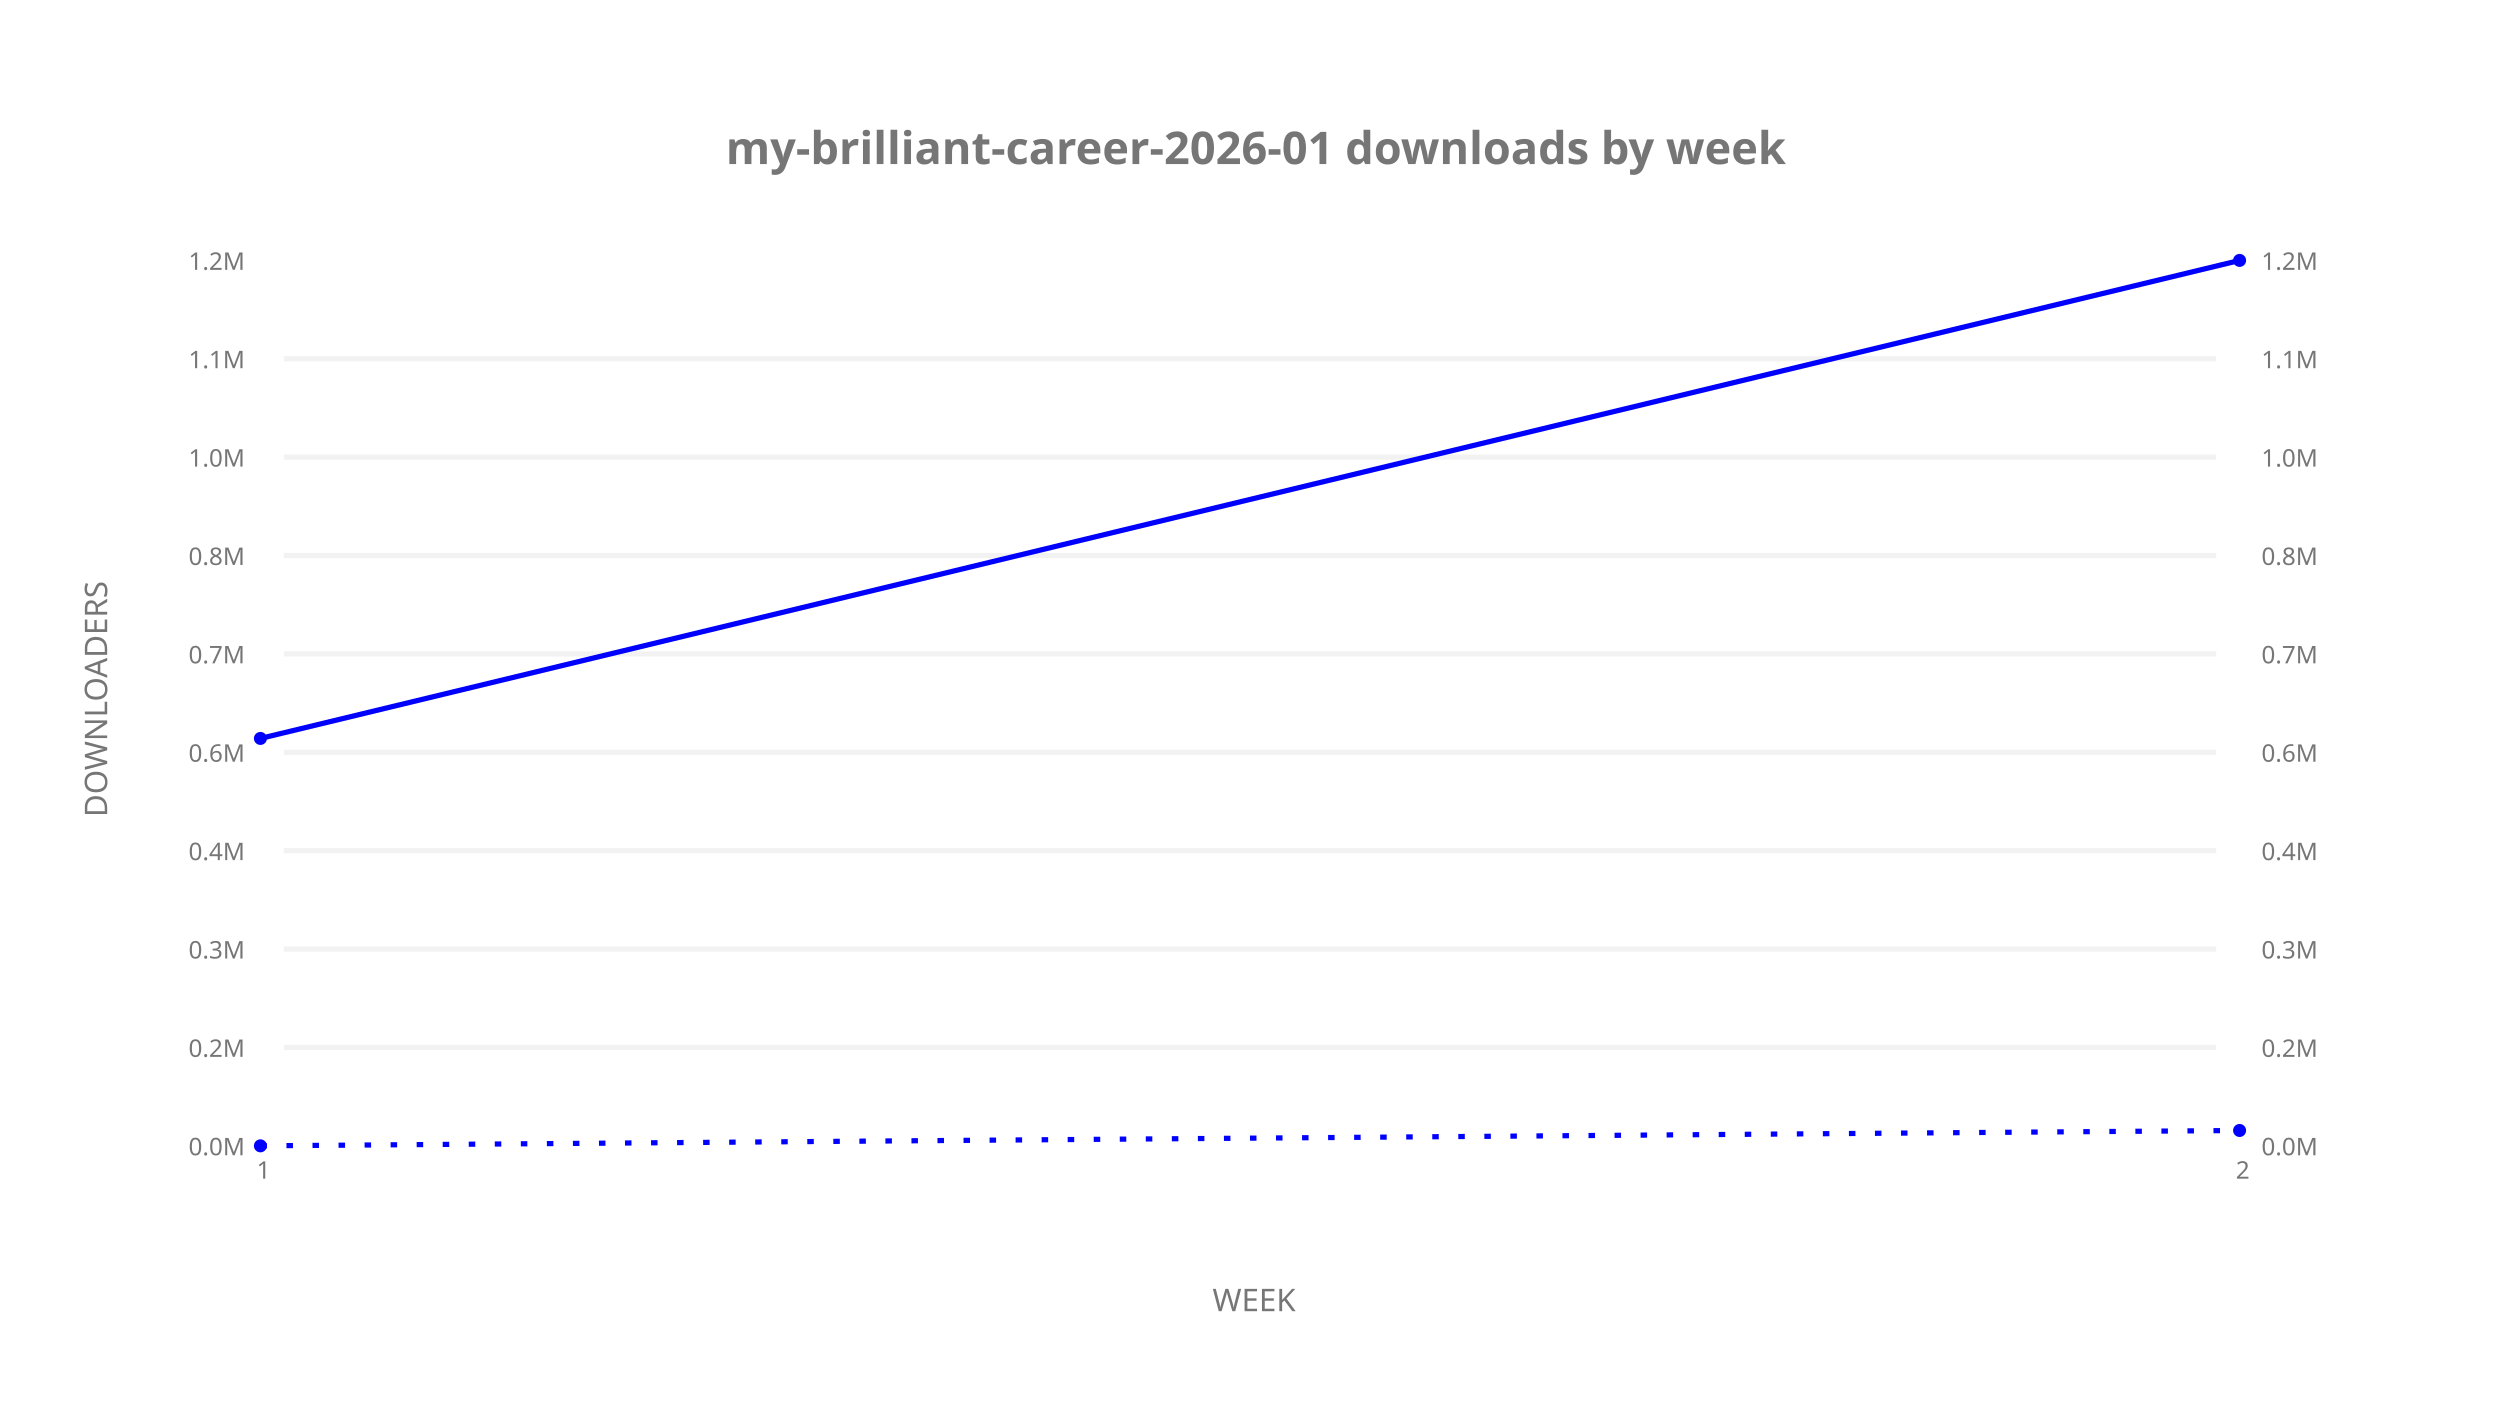
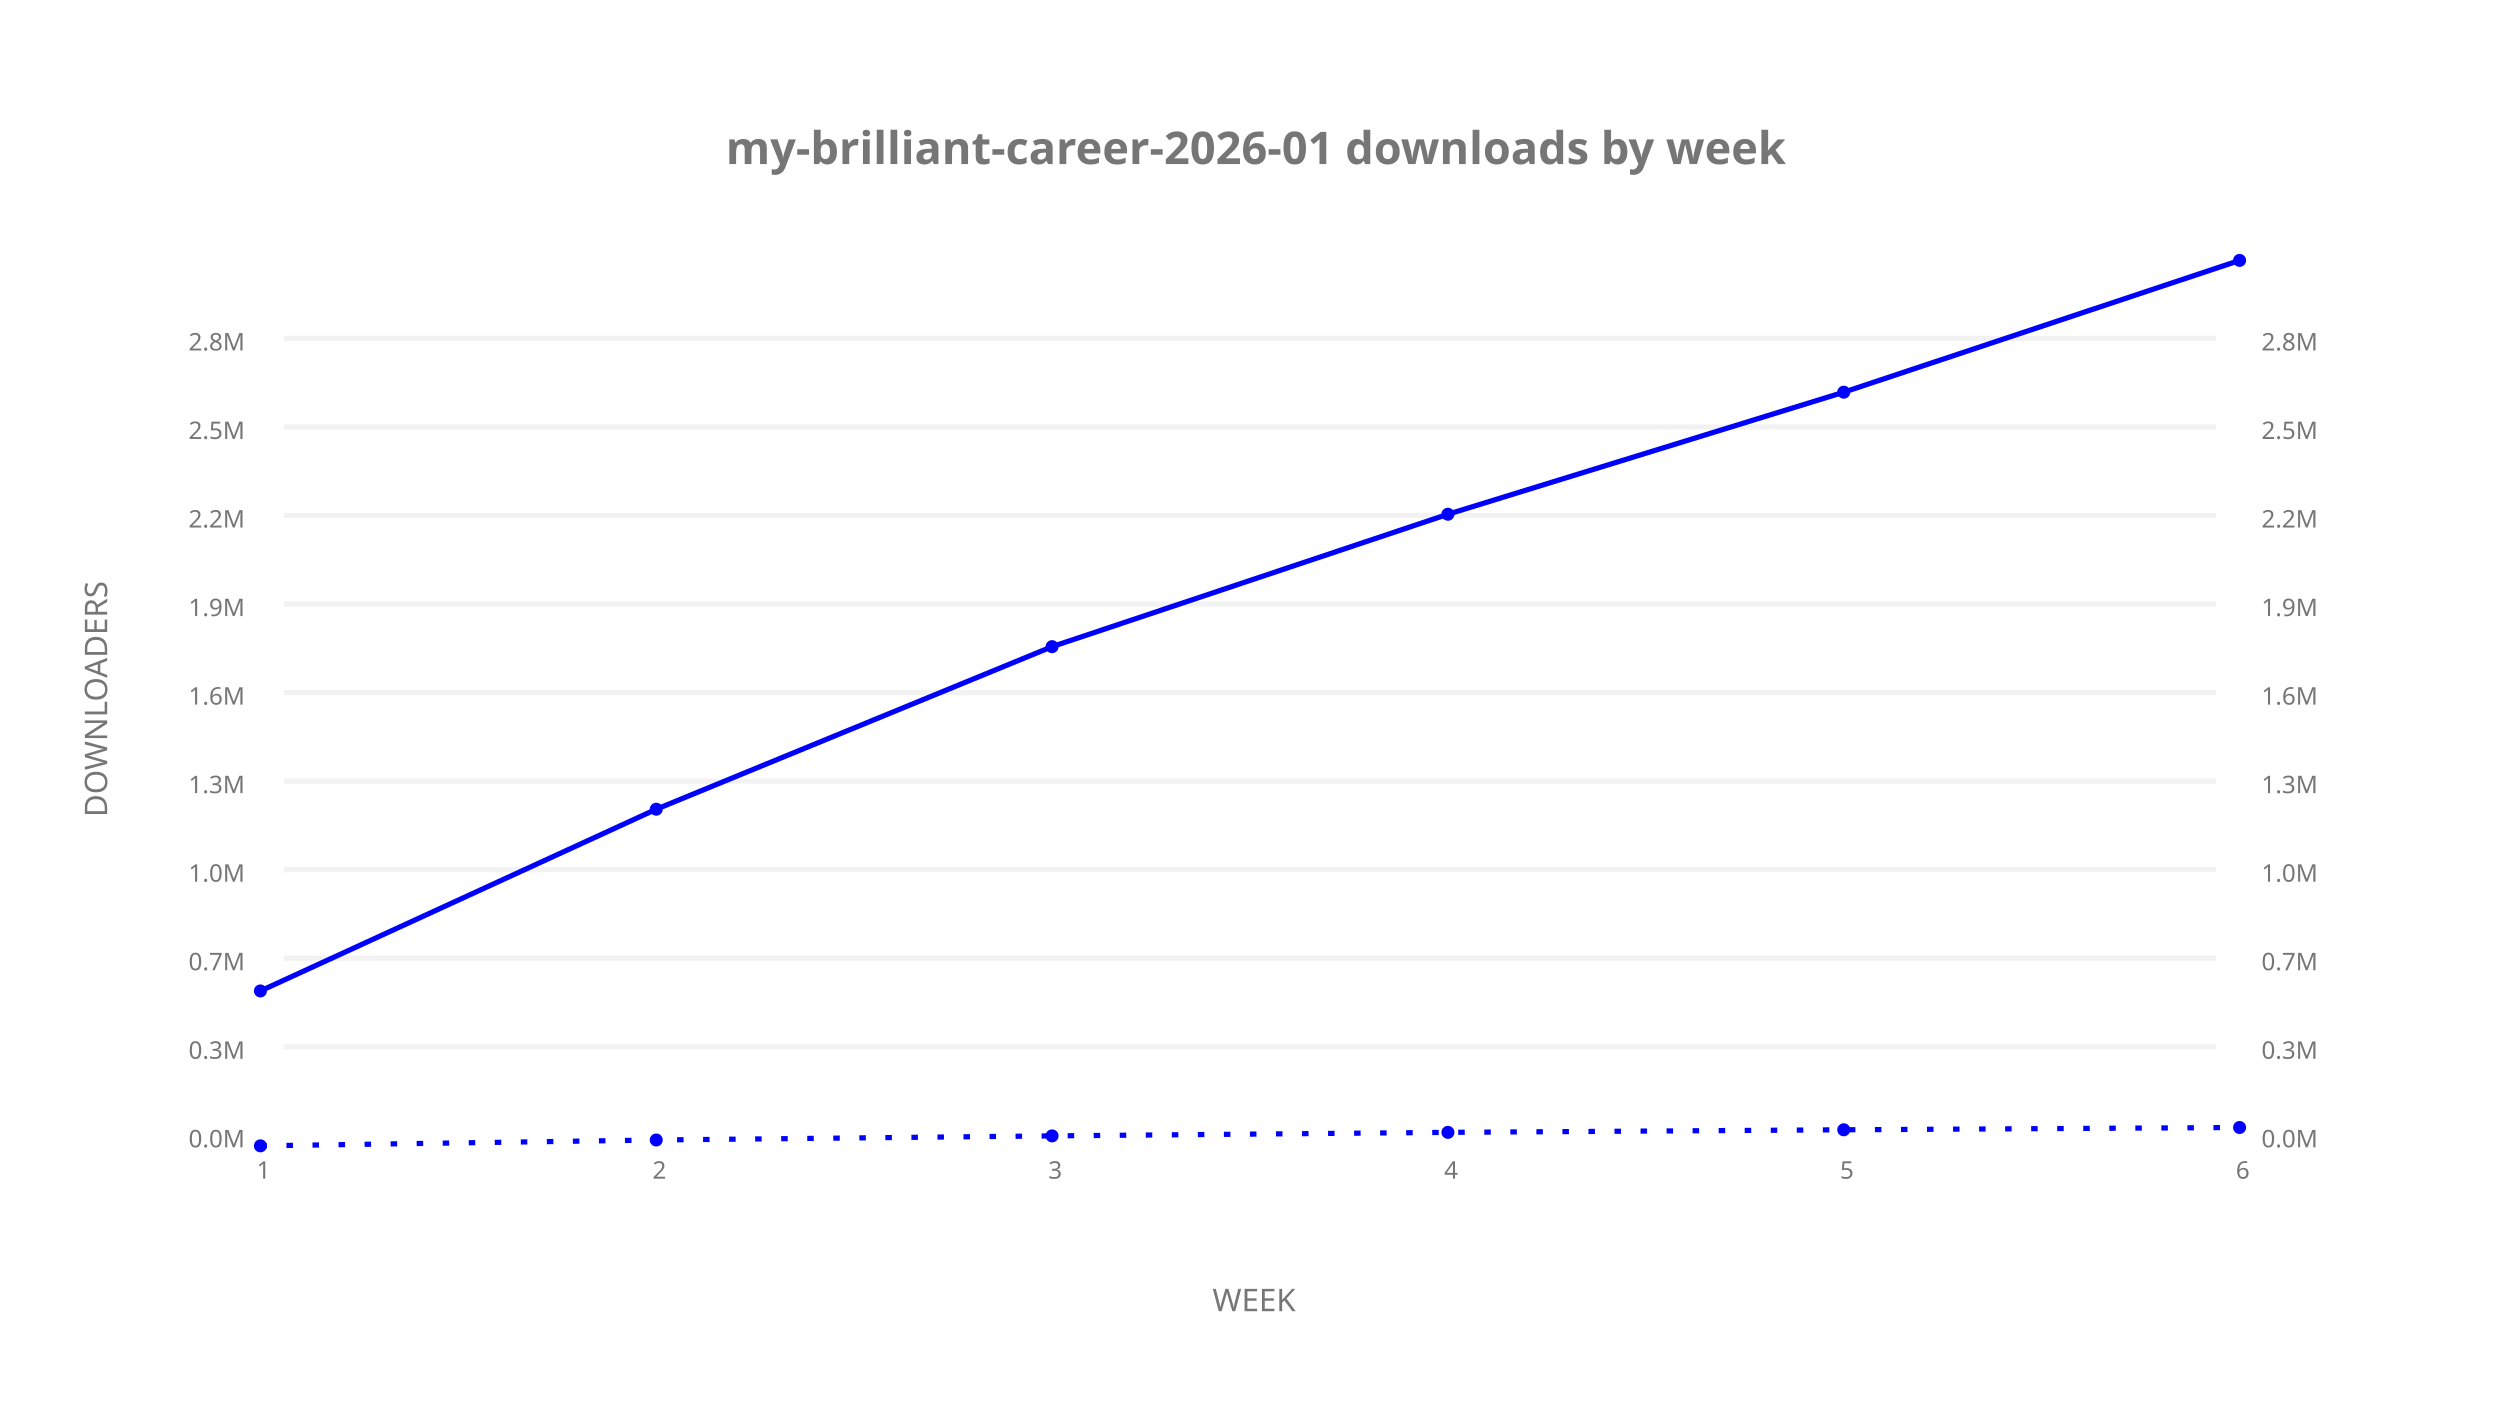
<svg xmlns="http://www.w3.org/2000/svg" xml:space="preserve" id="my-brilliant-career-2026-01-downloads-by-week-my-brilliant-career-2026-01-week" x="0px" y="0px" width="1920px" height="1080px" viewBox="0 0 1920 1080" enable-background="new 0 0 1920 1080" role="img">
  <g id="annotations">
    <text x="960" y="126" font-family="Atkinson Hyperlegible" font-size="26pt" text-anchor="middle" text-align="center" font-weight="600" font-style="normal" style="fill:rgb(118,118,118); fill-opacity:1; stroke:rgb(118,118,118); stroke-opacity:0; stroke-width:0.5"> my-brilliant-career-2026-01 downloads by week</text>
    <g id="axes-lines">
      <text x="960" y="1007" font-family="Atkinson Hyperlegible" font-size="18pt" text-anchor="middle" text-align="center" font-weight="500" font-style="normal" style="fill:rgb(118,118,118); fill-opacity:1; stroke:rgb(118,118,118); stroke-opacity:0; stroke-width:0.5"> WEEK</text>
      <text x="73" y="540" font-family="Atkinson Hyperlegible" font-size="18pt" text-anchor="middle" text-align="center" dominant-baseline="central" font-weight="500" font-style="normal" style="fill:rgb(118,118,118); fill-opacity:1; stroke:rgb(118,118,118); stroke-opacity:0; stroke-width:0.5" transform="rotate(-90,73,540)"> DOWNLOADERS</text>
    </g>
    <g id="tic-y-label-lines">
-       <line x1="218" y1="804.444" x2="1702" y2="804.444" style="fill:rgb(0,0,255); fill-opacity:0; stroke:rgb(242,242,242); stroke-opacity:1; stroke-width:4" />
-       <line x1="218" y1="728.889" x2="1702" y2="728.889" style="fill:rgb(0,0,255); fill-opacity:0; stroke:rgb(242,242,242); stroke-opacity:1; stroke-width:4" />
-       <line x1="218" y1="653.333" x2="1702" y2="653.333" style="fill:rgb(0,0,255); fill-opacity:0; stroke:rgb(242,242,242); stroke-opacity:1; stroke-width:4" />
-       <line x1="218" y1="577.778" x2="1702" y2="577.778" style="fill:rgb(0,0,255); fill-opacity:0; stroke:rgb(242,242,242); stroke-opacity:1; stroke-width:4" />
-       <line x1="218" y1="502.222" x2="1702" y2="502.222" style="fill:rgb(0,0,255); fill-opacity:0; stroke:rgb(242,242,242); stroke-opacity:1; stroke-width:4" />
-       <line x1="218" y1="426.667" x2="1702" y2="426.667" style="fill:rgb(0,0,255); fill-opacity:0; stroke:rgb(242,242,242); stroke-opacity:1; stroke-width:4" />
-       <line x1="218" y1="351.111" x2="1702" y2="351.111" style="fill:rgb(0,0,255); fill-opacity:0; stroke:rgb(242,242,242); stroke-opacity:1; stroke-width:4" />
-       <line x1="218" y1="275.556" x2="1702" y2="275.556" style="fill:rgb(0,0,255); fill-opacity:0; stroke:rgb(242,242,242); stroke-opacity:1; stroke-width:4" />
+       <line x1="218" y1="803.902" x2="1702" y2="803.902" style="fill:rgb(0,0,255); fill-opacity:0; stroke:rgb(242,242,242); stroke-opacity:1; stroke-width:4" />
+       <line x1="218" y1="735.902" x2="1702" y2="735.902" style="fill:rgb(0,0,255); fill-opacity:0; stroke:rgb(242,242,242); stroke-opacity:1; stroke-width:4" />
+       <line x1="218" y1="667.902" x2="1702" y2="667.902" style="fill:rgb(0,0,255); fill-opacity:0; stroke:rgb(242,242,242); stroke-opacity:1; stroke-width:4" />
+       <line x1="218" y1="599.902" x2="1702" y2="599.902" style="fill:rgb(0,0,255); fill-opacity:0; stroke:rgb(242,242,242); stroke-opacity:1; stroke-width:4" />
+       <line x1="218" y1="531.902" x2="1702" y2="531.902" style="fill:rgb(0,0,255); fill-opacity:0; stroke:rgb(242,242,242); stroke-opacity:1; stroke-width:4" />
+       <line x1="218" y1="463.902" x2="1702" y2="463.902" style="fill:rgb(0,0,255); fill-opacity:0; stroke:rgb(242,242,242); stroke-opacity:1; stroke-width:4" />
+       <line x1="218" y1="395.902" x2="1702" y2="395.902" style="fill:rgb(0,0,255); fill-opacity:0; stroke:rgb(242,242,242); stroke-opacity:1; stroke-width:4" />
+       <line x1="218" y1="327.902" x2="1702" y2="327.902" style="fill:rgb(0,0,255); fill-opacity:0; stroke:rgb(242,242,242); stroke-opacity:1; stroke-width:4" />
+       <line x1="218" y1="259.902" x2="1702" y2="259.902" style="fill:rgb(0,0,255); fill-opacity:0; stroke:rgb(242,242,242); stroke-opacity:1; stroke-width:4" />
    </g>
    <g id="tic-x-labels">
      <text x="200" y="898" font-family="Atkinson Hyperlegible" font-size="14pt" text-anchor="middle" text-align="center" dominant-baseline="central" font-weight="400" font-style="normal" style="fill:rgb(118,118,118); fill-opacity:1; stroke:rgb(118,118,118); stroke-opacity:0; stroke-width:0.5"> 1</text>
-       <text x="1720" y="898" font-family="Atkinson Hyperlegible" font-size="14pt" text-anchor="middle" text-align="center" dominant-baseline="central" font-weight="400" font-style="normal" style="fill:rgb(118,118,118); fill-opacity:1; stroke:rgb(118,118,118); stroke-opacity:0; stroke-width:0.5"> 2</text>
+       <text x="504" y="898" font-family="Atkinson Hyperlegible" font-size="14pt" text-anchor="middle" text-align="center" dominant-baseline="central" font-weight="400" font-style="normal" style="fill:rgb(118,118,118); fill-opacity:1; stroke:rgb(118,118,118); stroke-opacity:0; stroke-width:0.5"> 2</text>
+       <text x="808" y="898" font-family="Atkinson Hyperlegible" font-size="14pt" text-anchor="middle" text-align="center" dominant-baseline="central" font-weight="400" font-style="normal" style="fill:rgb(118,118,118); fill-opacity:1; stroke:rgb(118,118,118); stroke-opacity:0; stroke-width:0.5"> 3</text>
+       <text x="1112" y="898" font-family="Atkinson Hyperlegible" font-size="14pt" text-anchor="middle" text-align="center" dominant-baseline="central" font-weight="400" font-style="normal" style="fill:rgb(118,118,118); fill-opacity:1; stroke:rgb(118,118,118); stroke-opacity:0; stroke-width:0.5"> 4</text>
+       <text x="1416" y="898" font-family="Atkinson Hyperlegible" font-size="14pt" text-anchor="middle" text-align="center" dominant-baseline="central" font-weight="400" font-style="normal" style="fill:rgb(118,118,118); fill-opacity:1; stroke:rgb(118,118,118); stroke-opacity:0; stroke-width:0.5"> 5</text>
+       <text x="1720" y="898" font-family="Atkinson Hyperlegible" font-size="14pt" text-anchor="middle" text-align="center" dominant-baseline="central" font-weight="400" font-style="normal" style="fill:rgb(118,118,118); fill-opacity:1; stroke:rgb(118,118,118); stroke-opacity:0; stroke-width:0.5"> 6</text>
    </g>
    <g id="tic-y-labels">
-       <text x="164" y="880" font-family="Atkinson Hyperlegible" font-size="14pt" text-anchor="middle" text-align="center" dominant-baseline="central" font-weight="400" font-style="normal" style="fill:rgb(118,118,118); fill-opacity:1; stroke:rgb(118,118,118); stroke-opacity:0; stroke-width:0.5"> 0.0M</text>
-       <text x="1756" y="880" font-family="Atkinson Hyperlegible" font-size="14pt" text-anchor="middle" text-align="center" dominant-baseline="central" font-weight="400" font-style="normal" style="fill:rgb(118,118,118); fill-opacity:1; stroke:rgb(118,118,118); stroke-opacity:0; stroke-width:0.5"> 0.0M</text>
-       <text x="164" y="804.444" font-family="Atkinson Hyperlegible" font-size="14pt" text-anchor="middle" text-align="center" dominant-baseline="central" font-weight="400" font-style="normal" style="fill:rgb(118,118,118); fill-opacity:1; stroke:rgb(118,118,118); stroke-opacity:0; stroke-width:0.5"> 0.2M</text>
-       <text x="1756" y="804.444" font-family="Atkinson Hyperlegible" font-size="14pt" text-anchor="middle" text-align="center" dominant-baseline="central" font-weight="400" font-style="normal" style="fill:rgb(118,118,118); fill-opacity:1; stroke:rgb(118,118,118); stroke-opacity:0; stroke-width:0.5"> 0.2M</text>
-       <text x="164" y="728.889" font-family="Atkinson Hyperlegible" font-size="14pt" text-anchor="middle" text-align="center" dominant-baseline="central" font-weight="400" font-style="normal" style="fill:rgb(118,118,118); fill-opacity:1; stroke:rgb(118,118,118); stroke-opacity:0; stroke-width:0.5"> 0.3M</text>
-       <text x="1756" y="728.889" font-family="Atkinson Hyperlegible" font-size="14pt" text-anchor="middle" text-align="center" dominant-baseline="central" font-weight="400" font-style="normal" style="fill:rgb(118,118,118); fill-opacity:1; stroke:rgb(118,118,118); stroke-opacity:0; stroke-width:0.5"> 0.3M</text>
-       <text x="164" y="653.333" font-family="Atkinson Hyperlegible" font-size="14pt" text-anchor="middle" text-align="center" dominant-baseline="central" font-weight="400" font-style="normal" style="fill:rgb(118,118,118); fill-opacity:1; stroke:rgb(118,118,118); stroke-opacity:0; stroke-width:0.5"> 0.4M</text>
-       <text x="1756" y="653.333" font-family="Atkinson Hyperlegible" font-size="14pt" text-anchor="middle" text-align="center" dominant-baseline="central" font-weight="400" font-style="normal" style="fill:rgb(118,118,118); fill-opacity:1; stroke:rgb(118,118,118); stroke-opacity:0; stroke-width:0.5"> 0.4M</text>
-       <text x="164" y="577.778" font-family="Atkinson Hyperlegible" font-size="14pt" text-anchor="middle" text-align="center" dominant-baseline="central" font-weight="400" font-style="normal" style="fill:rgb(118,118,118); fill-opacity:1; stroke:rgb(118,118,118); stroke-opacity:0; stroke-width:0.5"> 0.6M</text>
-       <text x="1756" y="577.778" font-family="Atkinson Hyperlegible" font-size="14pt" text-anchor="middle" text-align="center" dominant-baseline="central" font-weight="400" font-style="normal" style="fill:rgb(118,118,118); fill-opacity:1; stroke:rgb(118,118,118); stroke-opacity:0; stroke-width:0.5"> 0.6M</text>
-       <text x="164" y="502.222" font-family="Atkinson Hyperlegible" font-size="14pt" text-anchor="middle" text-align="center" dominant-baseline="central" font-weight="400" font-style="normal" style="fill:rgb(118,118,118); fill-opacity:1; stroke:rgb(118,118,118); stroke-opacity:0; stroke-width:0.5"> 0.7M</text>
-       <text x="1756" y="502.222" font-family="Atkinson Hyperlegible" font-size="14pt" text-anchor="middle" text-align="center" dominant-baseline="central" font-weight="400" font-style="normal" style="fill:rgb(118,118,118); fill-opacity:1; stroke:rgb(118,118,118); stroke-opacity:0; stroke-width:0.5"> 0.7M</text>
-       <text x="164" y="426.667" font-family="Atkinson Hyperlegible" font-size="14pt" text-anchor="middle" text-align="center" dominant-baseline="central" font-weight="400" font-style="normal" style="fill:rgb(118,118,118); fill-opacity:1; stroke:rgb(118,118,118); stroke-opacity:0; stroke-width:0.5"> 0.8M</text>
-       <text x="1756" y="426.667" font-family="Atkinson Hyperlegible" font-size="14pt" text-anchor="middle" text-align="center" dominant-baseline="central" font-weight="400" font-style="normal" style="fill:rgb(118,118,118); fill-opacity:1; stroke:rgb(118,118,118); stroke-opacity:0; stroke-width:0.5"> 0.8M</text>
-       <text x="164" y="351.111" font-family="Atkinson Hyperlegible" font-size="14pt" text-anchor="middle" text-align="center" dominant-baseline="central" font-weight="400" font-style="normal" style="fill:rgb(118,118,118); fill-opacity:1; stroke:rgb(118,118,118); stroke-opacity:0; stroke-width:0.5"> 1.0M</text>
-       <text x="1756" y="351.111" font-family="Atkinson Hyperlegible" font-size="14pt" text-anchor="middle" text-align="center" dominant-baseline="central" font-weight="400" font-style="normal" style="fill:rgb(118,118,118); fill-opacity:1; stroke:rgb(118,118,118); stroke-opacity:0; stroke-width:0.5"> 1.0M</text>
-       <text x="164" y="275.556" font-family="Atkinson Hyperlegible" font-size="14pt" text-anchor="middle" text-align="center" dominant-baseline="central" font-weight="400" font-style="normal" style="fill:rgb(118,118,118); fill-opacity:1; stroke:rgb(118,118,118); stroke-opacity:0; stroke-width:0.5"> 1.1M</text>
-       <text x="1756" y="275.556" font-family="Atkinson Hyperlegible" font-size="14pt" text-anchor="middle" text-align="center" dominant-baseline="central" font-weight="400" font-style="normal" style="fill:rgb(118,118,118); fill-opacity:1; stroke:rgb(118,118,118); stroke-opacity:0; stroke-width:0.5"> 1.1M</text>
-       <text x="164" y="200" font-family="Atkinson Hyperlegible" font-size="14pt" text-anchor="middle" text-align="center" dominant-baseline="central" font-weight="400" font-style="normal" style="fill:rgb(118,118,118); fill-opacity:1; stroke:rgb(118,118,118); stroke-opacity:0; stroke-width:0.5"> 1.2M</text>
-       <text x="1756" y="200" font-family="Atkinson Hyperlegible" font-size="14pt" text-anchor="middle" text-align="center" dominant-baseline="central" font-weight="400" font-style="normal" style="fill:rgb(118,118,118); fill-opacity:1; stroke:rgb(118,118,118); stroke-opacity:0; stroke-width:0.5"> 1.2M</text>
+       <text x="164" y="873.902" font-family="Atkinson Hyperlegible" font-size="14pt" text-anchor="middle" text-align="center" dominant-baseline="central" font-weight="400" font-style="normal" style="fill:rgb(118,118,118); fill-opacity:1; stroke:rgb(118,118,118); stroke-opacity:0; stroke-width:0.5"> 0.0M</text>
+       <text x="1756" y="873.902" font-family="Atkinson Hyperlegible" font-size="14pt" text-anchor="middle" text-align="center" dominant-baseline="central" font-weight="400" font-style="normal" style="fill:rgb(118,118,118); fill-opacity:1; stroke:rgb(118,118,118); stroke-opacity:0; stroke-width:0.5"> 0.0M</text>
+       <text x="164" y="805.902" font-family="Atkinson Hyperlegible" font-size="14pt" text-anchor="middle" text-align="center" dominant-baseline="central" font-weight="400" font-style="normal" style="fill:rgb(118,118,118); fill-opacity:1; stroke:rgb(118,118,118); stroke-opacity:0; stroke-width:0.5"> 0.3M</text>
+       <text x="1756" y="805.902" font-family="Atkinson Hyperlegible" font-size="14pt" text-anchor="middle" text-align="center" dominant-baseline="central" font-weight="400" font-style="normal" style="fill:rgb(118,118,118); fill-opacity:1; stroke:rgb(118,118,118); stroke-opacity:0; stroke-width:0.5"> 0.3M</text>
+       <text x="164" y="737.902" font-family="Atkinson Hyperlegible" font-size="14pt" text-anchor="middle" text-align="center" dominant-baseline="central" font-weight="400" font-style="normal" style="fill:rgb(118,118,118); fill-opacity:1; stroke:rgb(118,118,118); stroke-opacity:0; stroke-width:0.5"> 0.7M</text>
+       <text x="1756" y="737.902" font-family="Atkinson Hyperlegible" font-size="14pt" text-anchor="middle" text-align="center" dominant-baseline="central" font-weight="400" font-style="normal" style="fill:rgb(118,118,118); fill-opacity:1; stroke:rgb(118,118,118); stroke-opacity:0; stroke-width:0.5"> 0.7M</text>
+       <text x="164" y="669.902" font-family="Atkinson Hyperlegible" font-size="14pt" text-anchor="middle" text-align="center" dominant-baseline="central" font-weight="400" font-style="normal" style="fill:rgb(118,118,118); fill-opacity:1; stroke:rgb(118,118,118); stroke-opacity:0; stroke-width:0.5"> 1.0M</text>
+       <text x="1756" y="669.902" font-family="Atkinson Hyperlegible" font-size="14pt" text-anchor="middle" text-align="center" dominant-baseline="central" font-weight="400" font-style="normal" style="fill:rgb(118,118,118); fill-opacity:1; stroke:rgb(118,118,118); stroke-opacity:0; stroke-width:0.5"> 1.0M</text>
+       <text x="164" y="601.902" font-family="Atkinson Hyperlegible" font-size="14pt" text-anchor="middle" text-align="center" dominant-baseline="central" font-weight="400" font-style="normal" style="fill:rgb(118,118,118); fill-opacity:1; stroke:rgb(118,118,118); stroke-opacity:0; stroke-width:0.5"> 1.3M</text>
+       <text x="1756" y="601.902" font-family="Atkinson Hyperlegible" font-size="14pt" text-anchor="middle" text-align="center" dominant-baseline="central" font-weight="400" font-style="normal" style="fill:rgb(118,118,118); fill-opacity:1; stroke:rgb(118,118,118); stroke-opacity:0; stroke-width:0.5"> 1.3M</text>
+       <text x="164" y="533.902" font-family="Atkinson Hyperlegible" font-size="14pt" text-anchor="middle" text-align="center" dominant-baseline="central" font-weight="400" font-style="normal" style="fill:rgb(118,118,118); fill-opacity:1; stroke:rgb(118,118,118); stroke-opacity:0; stroke-width:0.5"> 1.6M</text>
+       <text x="1756" y="533.902" font-family="Atkinson Hyperlegible" font-size="14pt" text-anchor="middle" text-align="center" dominant-baseline="central" font-weight="400" font-style="normal" style="fill:rgb(118,118,118); fill-opacity:1; stroke:rgb(118,118,118); stroke-opacity:0; stroke-width:0.5"> 1.6M</text>
+       <text x="164" y="465.902" font-family="Atkinson Hyperlegible" font-size="14pt" text-anchor="middle" text-align="center" dominant-baseline="central" font-weight="400" font-style="normal" style="fill:rgb(118,118,118); fill-opacity:1; stroke:rgb(118,118,118); stroke-opacity:0; stroke-width:0.5"> 1.9M</text>
+       <text x="1756" y="465.902" font-family="Atkinson Hyperlegible" font-size="14pt" text-anchor="middle" text-align="center" dominant-baseline="central" font-weight="400" font-style="normal" style="fill:rgb(118,118,118); fill-opacity:1; stroke:rgb(118,118,118); stroke-opacity:0; stroke-width:0.5"> 1.9M</text>
+       <text x="164" y="397.902" font-family="Atkinson Hyperlegible" font-size="14pt" text-anchor="middle" text-align="center" dominant-baseline="central" font-weight="400" font-style="normal" style="fill:rgb(118,118,118); fill-opacity:1; stroke:rgb(118,118,118); stroke-opacity:0; stroke-width:0.5"> 2.2M</text>
+       <text x="1756" y="397.902" font-family="Atkinson Hyperlegible" font-size="14pt" text-anchor="middle" text-align="center" dominant-baseline="central" font-weight="400" font-style="normal" style="fill:rgb(118,118,118); fill-opacity:1; stroke:rgb(118,118,118); stroke-opacity:0; stroke-width:0.5"> 2.2M</text>
+       <text x="164" y="329.902" font-family="Atkinson Hyperlegible" font-size="14pt" text-anchor="middle" text-align="center" dominant-baseline="central" font-weight="400" font-style="normal" style="fill:rgb(118,118,118); fill-opacity:1; stroke:rgb(118,118,118); stroke-opacity:0; stroke-width:0.5"> 2.5M</text>
+       <text x="1756" y="329.902" font-family="Atkinson Hyperlegible" font-size="14pt" text-anchor="middle" text-align="center" dominant-baseline="central" font-weight="400" font-style="normal" style="fill:rgb(118,118,118); fill-opacity:1; stroke:rgb(118,118,118); stroke-opacity:0; stroke-width:0.5"> 2.5M</text>
+       <text x="164" y="261.902" font-family="Atkinson Hyperlegible" font-size="14pt" text-anchor="middle" text-align="center" dominant-baseline="central" font-weight="400" font-style="normal" style="fill:rgb(118,118,118); fill-opacity:1; stroke:rgb(118,118,118); stroke-opacity:0; stroke-width:0.5"> 2.8M</text>
+       <text x="1756" y="261.902" font-family="Atkinson Hyperlegible" font-size="14pt" text-anchor="middle" text-align="center" dominant-baseline="central" font-weight="400" font-style="normal" style="fill:rgb(118,118,118); fill-opacity:1; stroke:rgb(118,118,118); stroke-opacity:0; stroke-width:0.5"> 2.8M</text>
    </g>
  </g>
  <g id="polyline-my-brilliant-career-2026-01 downloads by week">
-     <polyline points="200,567.118 1720,200 " style="fill:rgb(0,0,255); fill-opacity:0; stroke:rgb(0,0,255); stroke-opacity:1; stroke-width:4" />
+     <polyline points="200,761.047 504,621.475 808,496.62 1112,394.939 1416,301.201 1720,200 " style="fill:rgb(0,0,255); fill-opacity:0; stroke:rgb(0,0,255); stroke-opacity:1; stroke-width:4" />
  </g>
  <g id="markers-my-brilliant-career-2026-01 downloads by week">
-     <circle cx="200" cy="567.118" r="5" style="fill:rgb(0,0,255); fill-opacity:1; stroke:rgb(0,0,255); stroke-opacity:0; stroke-width:4">
+     <circle cx="200" cy="761.047" r="5" style="fill:rgb(0,0,255); fill-opacity:1; stroke:rgb(0,0,255); stroke-opacity:0; stroke-width:4">
+ </circle>
+     <circle cx="504" cy="621.475" r="5" style="fill:rgb(0,0,255); fill-opacity:1; stroke:rgb(0,0,255); stroke-opacity:0; stroke-width:4">
+ </circle>
+     <circle cx="808" cy="496.62" r="5" style="fill:rgb(0,0,255); fill-opacity:1; stroke:rgb(0,0,255); stroke-opacity:0; stroke-width:4">
+ </circle>
+     <circle cx="1112" cy="394.939" r="5" style="fill:rgb(0,0,255); fill-opacity:1; stroke:rgb(0,0,255); stroke-opacity:0; stroke-width:4">
+ </circle>
+     <circle cx="1416" cy="301.201" r="5" style="fill:rgb(0,0,255); fill-opacity:1; stroke:rgb(0,0,255); stroke-opacity:0; stroke-width:4">
</circle>
    <circle cx="1720" cy="200" r="5" style="fill:rgb(0,0,255); fill-opacity:1; stroke:rgb(0,0,255); stroke-opacity:0; stroke-width:4">
</circle>
  </g>
  <g id="polyline-my-brilliant-career-2026-01 downloads by week uploaders">
-     <polyline points="200,880 1720,868.209 " stroke-dasharray="5 15" style="fill:rgb(0,0,255); fill-opacity:0; stroke:rgb(0,0,255); stroke-opacity:1; stroke-width:4" />
+     <polyline points="200,880 504,875.517 808,872.356 1112,869.659 1416,867.675 1720,865.916 " stroke-dasharray="5 15" style="fill:rgb(0,0,255); fill-opacity:0; stroke:rgb(0,0,255); stroke-opacity:1; stroke-width:4" />
  </g>
  <g id="markers-my-brilliant-career-2026-01 downloads by week uploaders">
    <circle cx="200" cy="880" r="5" style="fill:rgb(0,0,255); fill-opacity:1; stroke:rgb(0,0,255); stroke-opacity:0; stroke-width:4">
</circle>
-     <circle cx="1720" cy="868.209" r="5" style="fill:rgb(0,0,255); fill-opacity:1; stroke:rgb(0,0,255); stroke-opacity:0; stroke-width:4">
+     <circle cx="504" cy="875.517" r="5" style="fill:rgb(0,0,255); fill-opacity:1; stroke:rgb(0,0,255); stroke-opacity:0; stroke-width:4">
+ </circle>
+     <circle cx="808" cy="872.356" r="5" style="fill:rgb(0,0,255); fill-opacity:1; stroke:rgb(0,0,255); stroke-opacity:0; stroke-width:4">
+ </circle>
+     <circle cx="1112" cy="869.659" r="5" style="fill:rgb(0,0,255); fill-opacity:1; stroke:rgb(0,0,255); stroke-opacity:0; stroke-width:4">
+ </circle>
+     <circle cx="1416" cy="867.675" r="5" style="fill:rgb(0,0,255); fill-opacity:1; stroke:rgb(0,0,255); stroke-opacity:0; stroke-width:4">
+ </circle>
+     <circle cx="1720" cy="865.916" r="5" style="fill:rgb(0,0,255); fill-opacity:1; stroke:rgb(0,0,255); stroke-opacity:0; stroke-width:4">
</circle>
  </g>
</svg>
